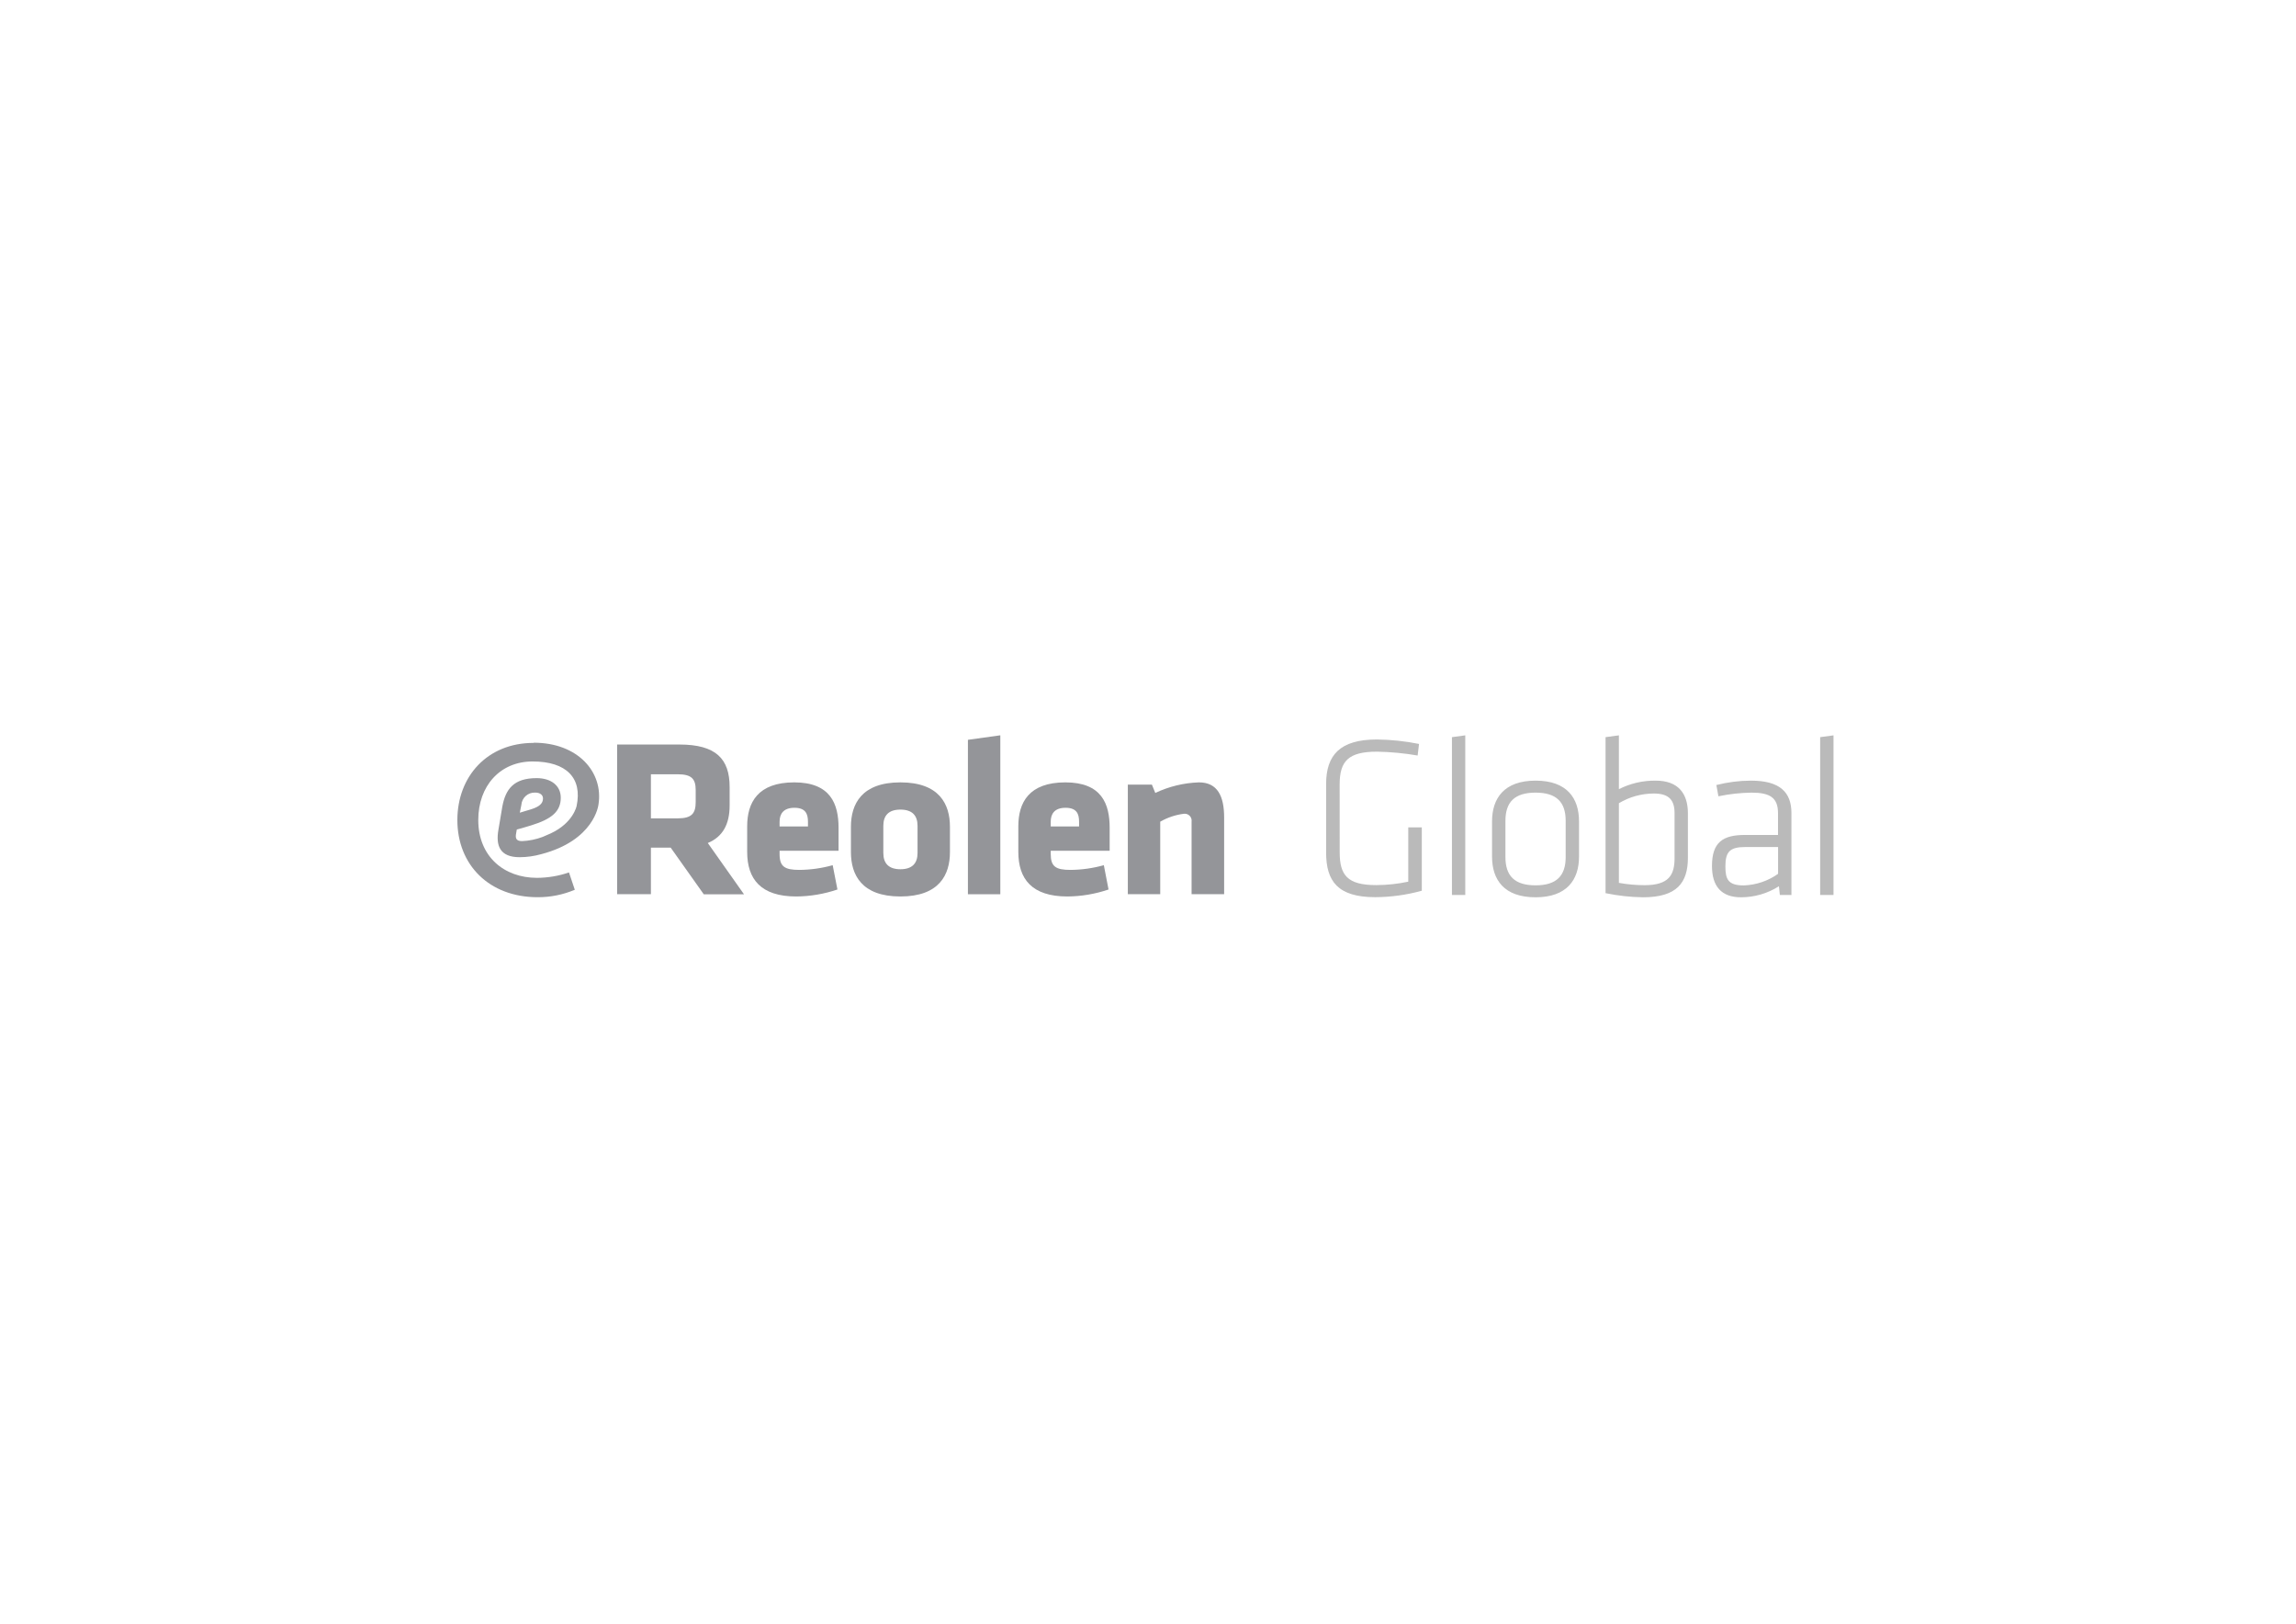
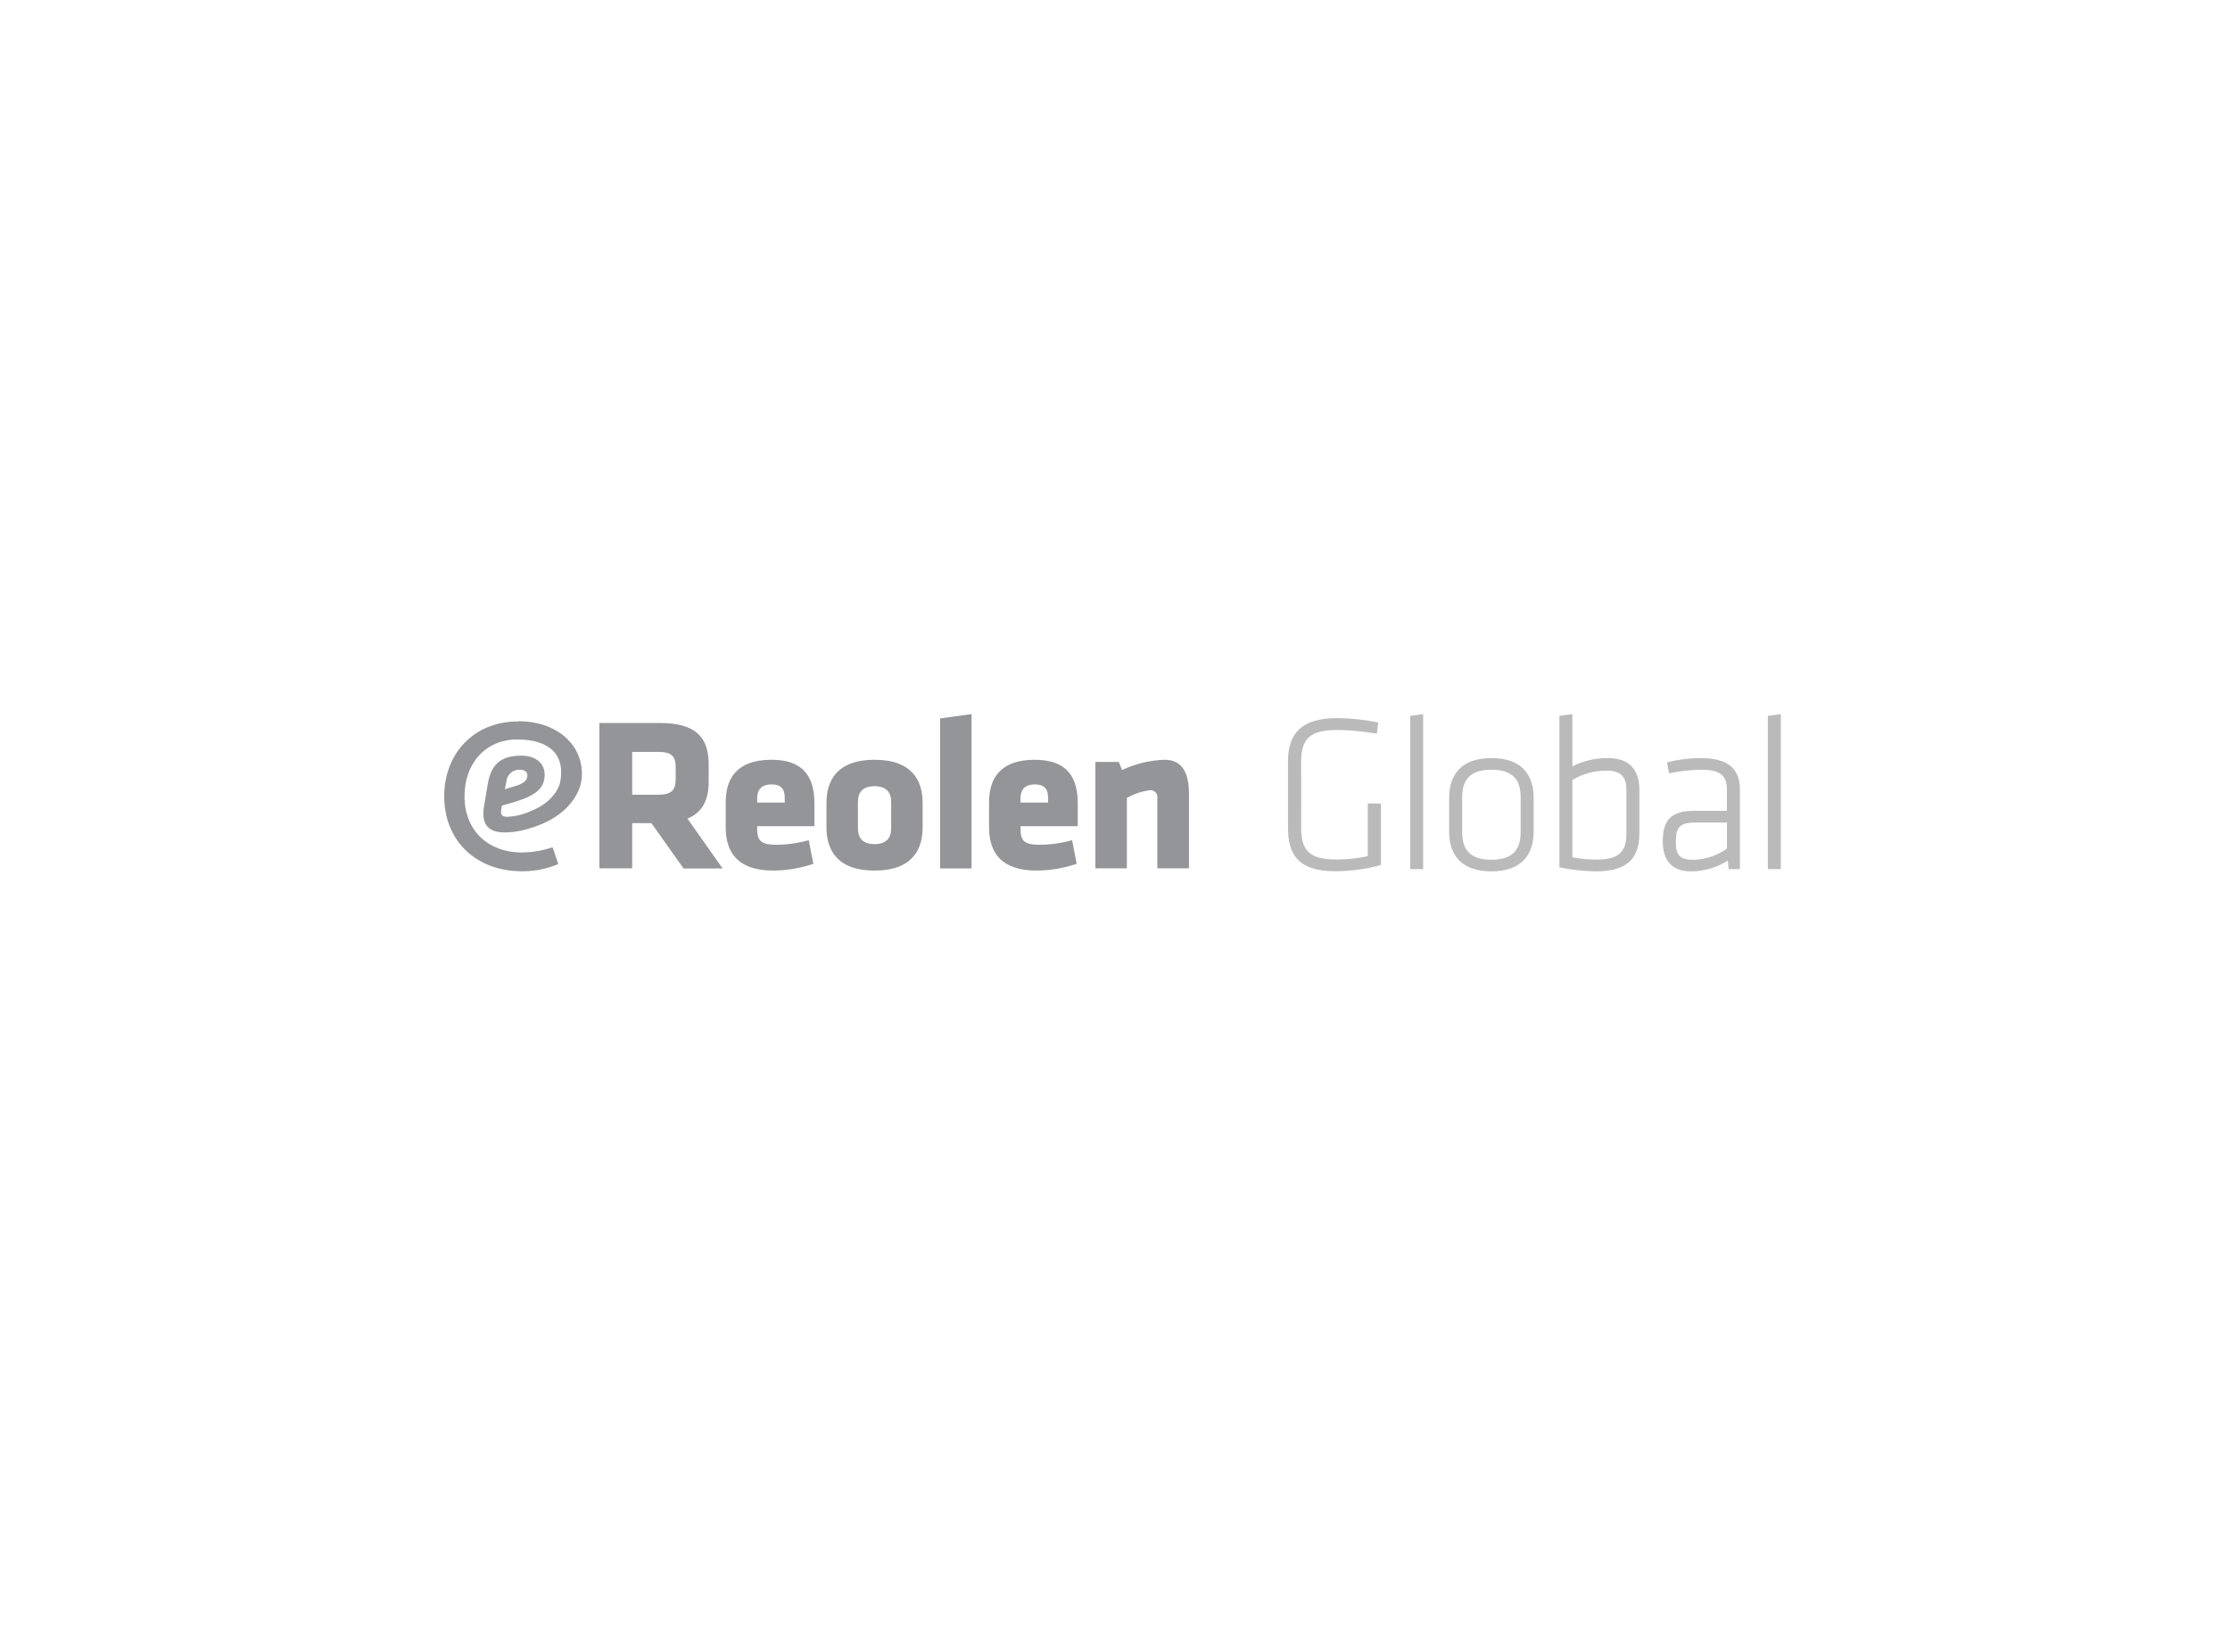
- <svg xmlns="http://www.w3.org/2000/svg" viewBox="0 0 595.28 420.94">
+ <svg xmlns="http://www.w3.org/2000/svg" viewBox="0 0 595.28 440.94">
  <defs>
    <style>.a{fill:#bababa;}.b{fill:#949599;}</style>
  </defs>
  <path class="a" d="M475.37,232V190.62l-3.46.47V232ZM461,226.52a16.31,16.31,0,0,1-8.89,3c-4.05,0-4.77-1.55-4.77-4.95,0-3.82,1.2-5,5.19-5H461Zm3.46-15.75c0-5.42-3-8.41-10.5-8.41A36.73,36.73,0,0,0,445,203.5l.53,2.92a44.93,44.93,0,0,1,8.59-.95c4.77,0,6.86,1.31,6.86,5.3v5.67h-8.59c-5.72,0-8.53,1.91-8.53,8.05,0,5.19,2.39,8.11,7.52,8.11a18.36,18.36,0,0,0,9.84-2.86l.24,2.26h3Zm-44.73-2.56a17.65,17.65,0,0,1,9.07-2.51c3.81,0,5.36,1.61,5.36,5.07v11.69c0,4.36-1.49,7-7.75,7a37.33,37.33,0,0,1-6.68-.6Zm17.89,2.62c0-5.13-2.5-8.47-8.35-8.47a20.54,20.54,0,0,0-9.54,2.21V190.62l-3.46.47v40.44a51,51,0,0,0,9.72,1.07c8.77,0,11.63-3.76,11.63-10.26Zm-31.69,11.33c0,4.89-2.38,7.34-7.81,7.34s-7.81-2.45-7.81-7.34V212.8c0-4.89,2.38-7.33,7.81-7.33s7.81,2.44,7.81,7.33Zm3.46-.11v-9.13c0-6-3.1-10.56-11.27-10.56s-11.28,4.6-11.28,10.56v9.13c0,6,3.11,10.55,11.28,10.55s11.27-4.59,11.27-10.55M379.9,232V190.62l-3.46.47V232Zm-32.57-28.68c0-6.09,2.33-8.47,9.72-8.47a69.58,69.58,0,0,1,10.5,1l.36-3A58.44,58.44,0,0,0,357,191.69c-9.66,0-13.18,4.11-13.18,11.57V221c0,7.4,3,11.57,12.71,11.57a46.06,46.06,0,0,0,12.1-1.67V214.47h-3.51v14.08a40.25,40.25,0,0,1-8.35.89c-7.46,0-9.43-2.62-9.43-8.47Z" />
  <path class="b" d="M173.89,219.73h-5.13V231.8H160V193h16.17c9.45,0,13,3.73,13,11v4.79c0,4.84-1.75,8.11-5.66,9.74l9.39,13.3H182.47Zm6.48-14.94c0-2.92-1.11-4.08-4.67-4.08h-6.94v11.43h6.94c3.73,0,4.67-1.34,4.67-4.26Z" />
  <path class="b" d="M202.12,220.54v.82c0,3.27,1.29,4.14,5.14,4.14a33.12,33.12,0,0,0,8.63-1.22l1.23,6.3a34,34,0,0,1-10.68,1.81c-9.22,0-12.72-4.55-12.72-11.55v-6.65c0-6.13,2.75-11.38,12.19-11.38s11.5,5.6,11.5,11.78v5.95Zm7.36-7.52c0-2-.59-3.62-3.5-3.62s-3.86,1.63-3.86,3.62v1.22h7.36Z" />
  <path class="b" d="M220.62,220.9v-6.6c0-5.83,2.74-11.49,12.83-11.49s12.84,5.66,12.84,11.49v6.6c0,5.83-2.74,11.49-12.84,11.49s-12.83-5.66-12.83-11.49m17.27.23v-7.06c0-2.69-1.4-4.2-4.44-4.2s-4.43,1.51-4.43,4.2v7.06c0,2.68,1.4,4.2,4.43,4.2s4.44-1.52,4.44-4.2" />
  <polygon class="b" points="250.95 231.81 250.95 191.78 259.35 190.61 259.35 231.81 250.95 231.81" />
  <path class="b" d="M272.42,220.54v.82c0,3.27,1.28,4.14,5.13,4.14a33.13,33.13,0,0,0,8.64-1.22l1.22,6.3a33.89,33.89,0,0,1-10.67,1.81c-9.22,0-12.72-4.55-12.72-11.55v-6.65c0-6.13,2.74-11.38,12.19-11.38s11.49,5.6,11.49,11.78v5.95Zm7.35-7.52c0-2-.58-3.62-3.5-3.62s-3.85,1.63-3.85,3.62v1.22h7.35Z" />
  <path class="b" d="M308.94,231.8V213a1.8,1.8,0,0,0-2-2.05,16.53,16.53,0,0,0-6.13,2.05V231.8h-8.4V203.39h6.24l.88,2.16a28.72,28.72,0,0,1,11.32-2.74c4.84,0,6.53,3.61,6.53,9.1V231.8Z" />
  <path class="b" d="M138.34,192.58c-12,0-19.76,8.69-19.76,20,0,11.61,8.23,20,20.83,20a24.52,24.52,0,0,0,9.62-1.93l-1.51-4.49a26.13,26.13,0,0,1-8.29,1.4c-8.57,0-15.23-5.54-15.23-15,0-8.81,5.63-15.17,14.09-15.17,8.81,0,12.93,4.33,11.41,11.53,0,0-.84,4.38-6.72,7.12h0c-.84.39-.84.38-2.09.91a17.37,17.37,0,0,1-5.33,1.09c-1.77,0-1.73-1-1.53-2.09l.16-.92c.93-.24,1.41-.36,3.78-1.09,5.33-1.64,7.62-3.65,7.62-7.14,0-3.17-2.53-5.09-6.26-5.09-5.9,0-8.06,2.81-8.9,7.42l-1,5.94c-.72,4.09.32,7.14,5.5,7.14a21.09,21.09,0,0,0,5.57-.78c13.77-3.59,14.84-12.67,14.87-12.9,1.31-8.32-5.29-16-16.78-16m-3.22,16.14a3.44,3.44,0,0,1,3.61-3.21c1.28,0,2,.64,2,1.52,0,1.29-.92,2.13-3.08,2.81l-2.93.88Z" />
</svg>
